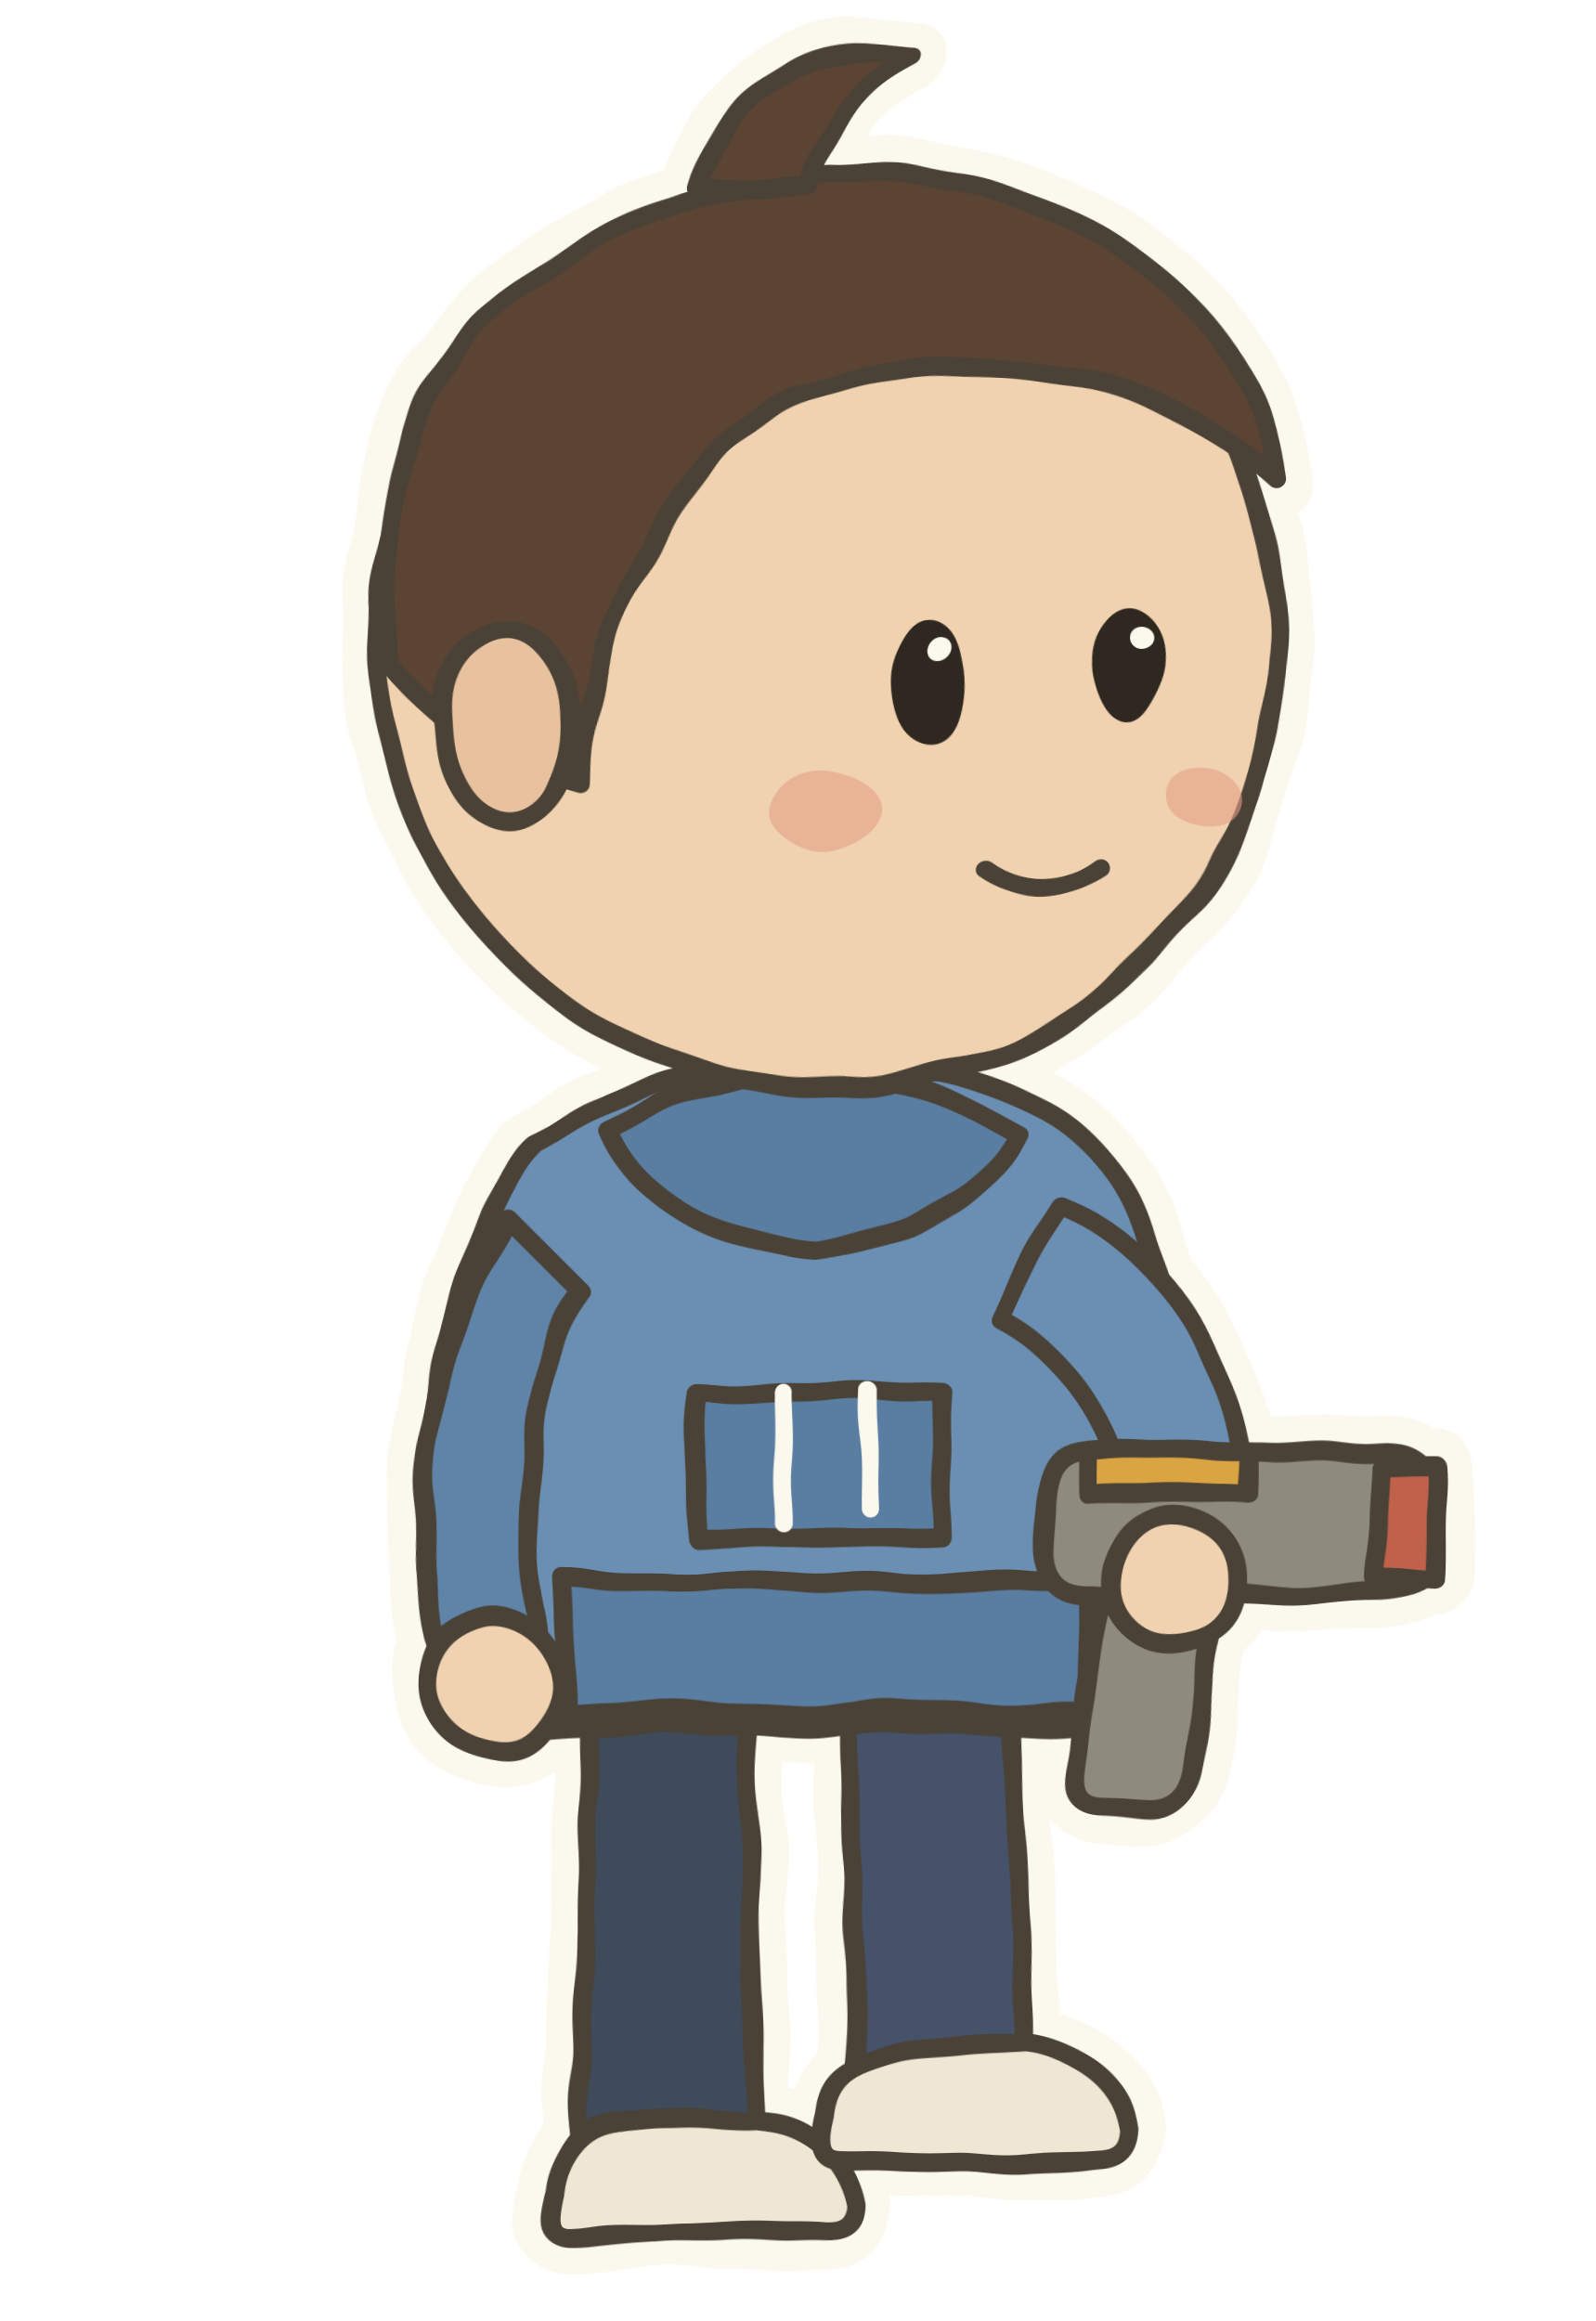
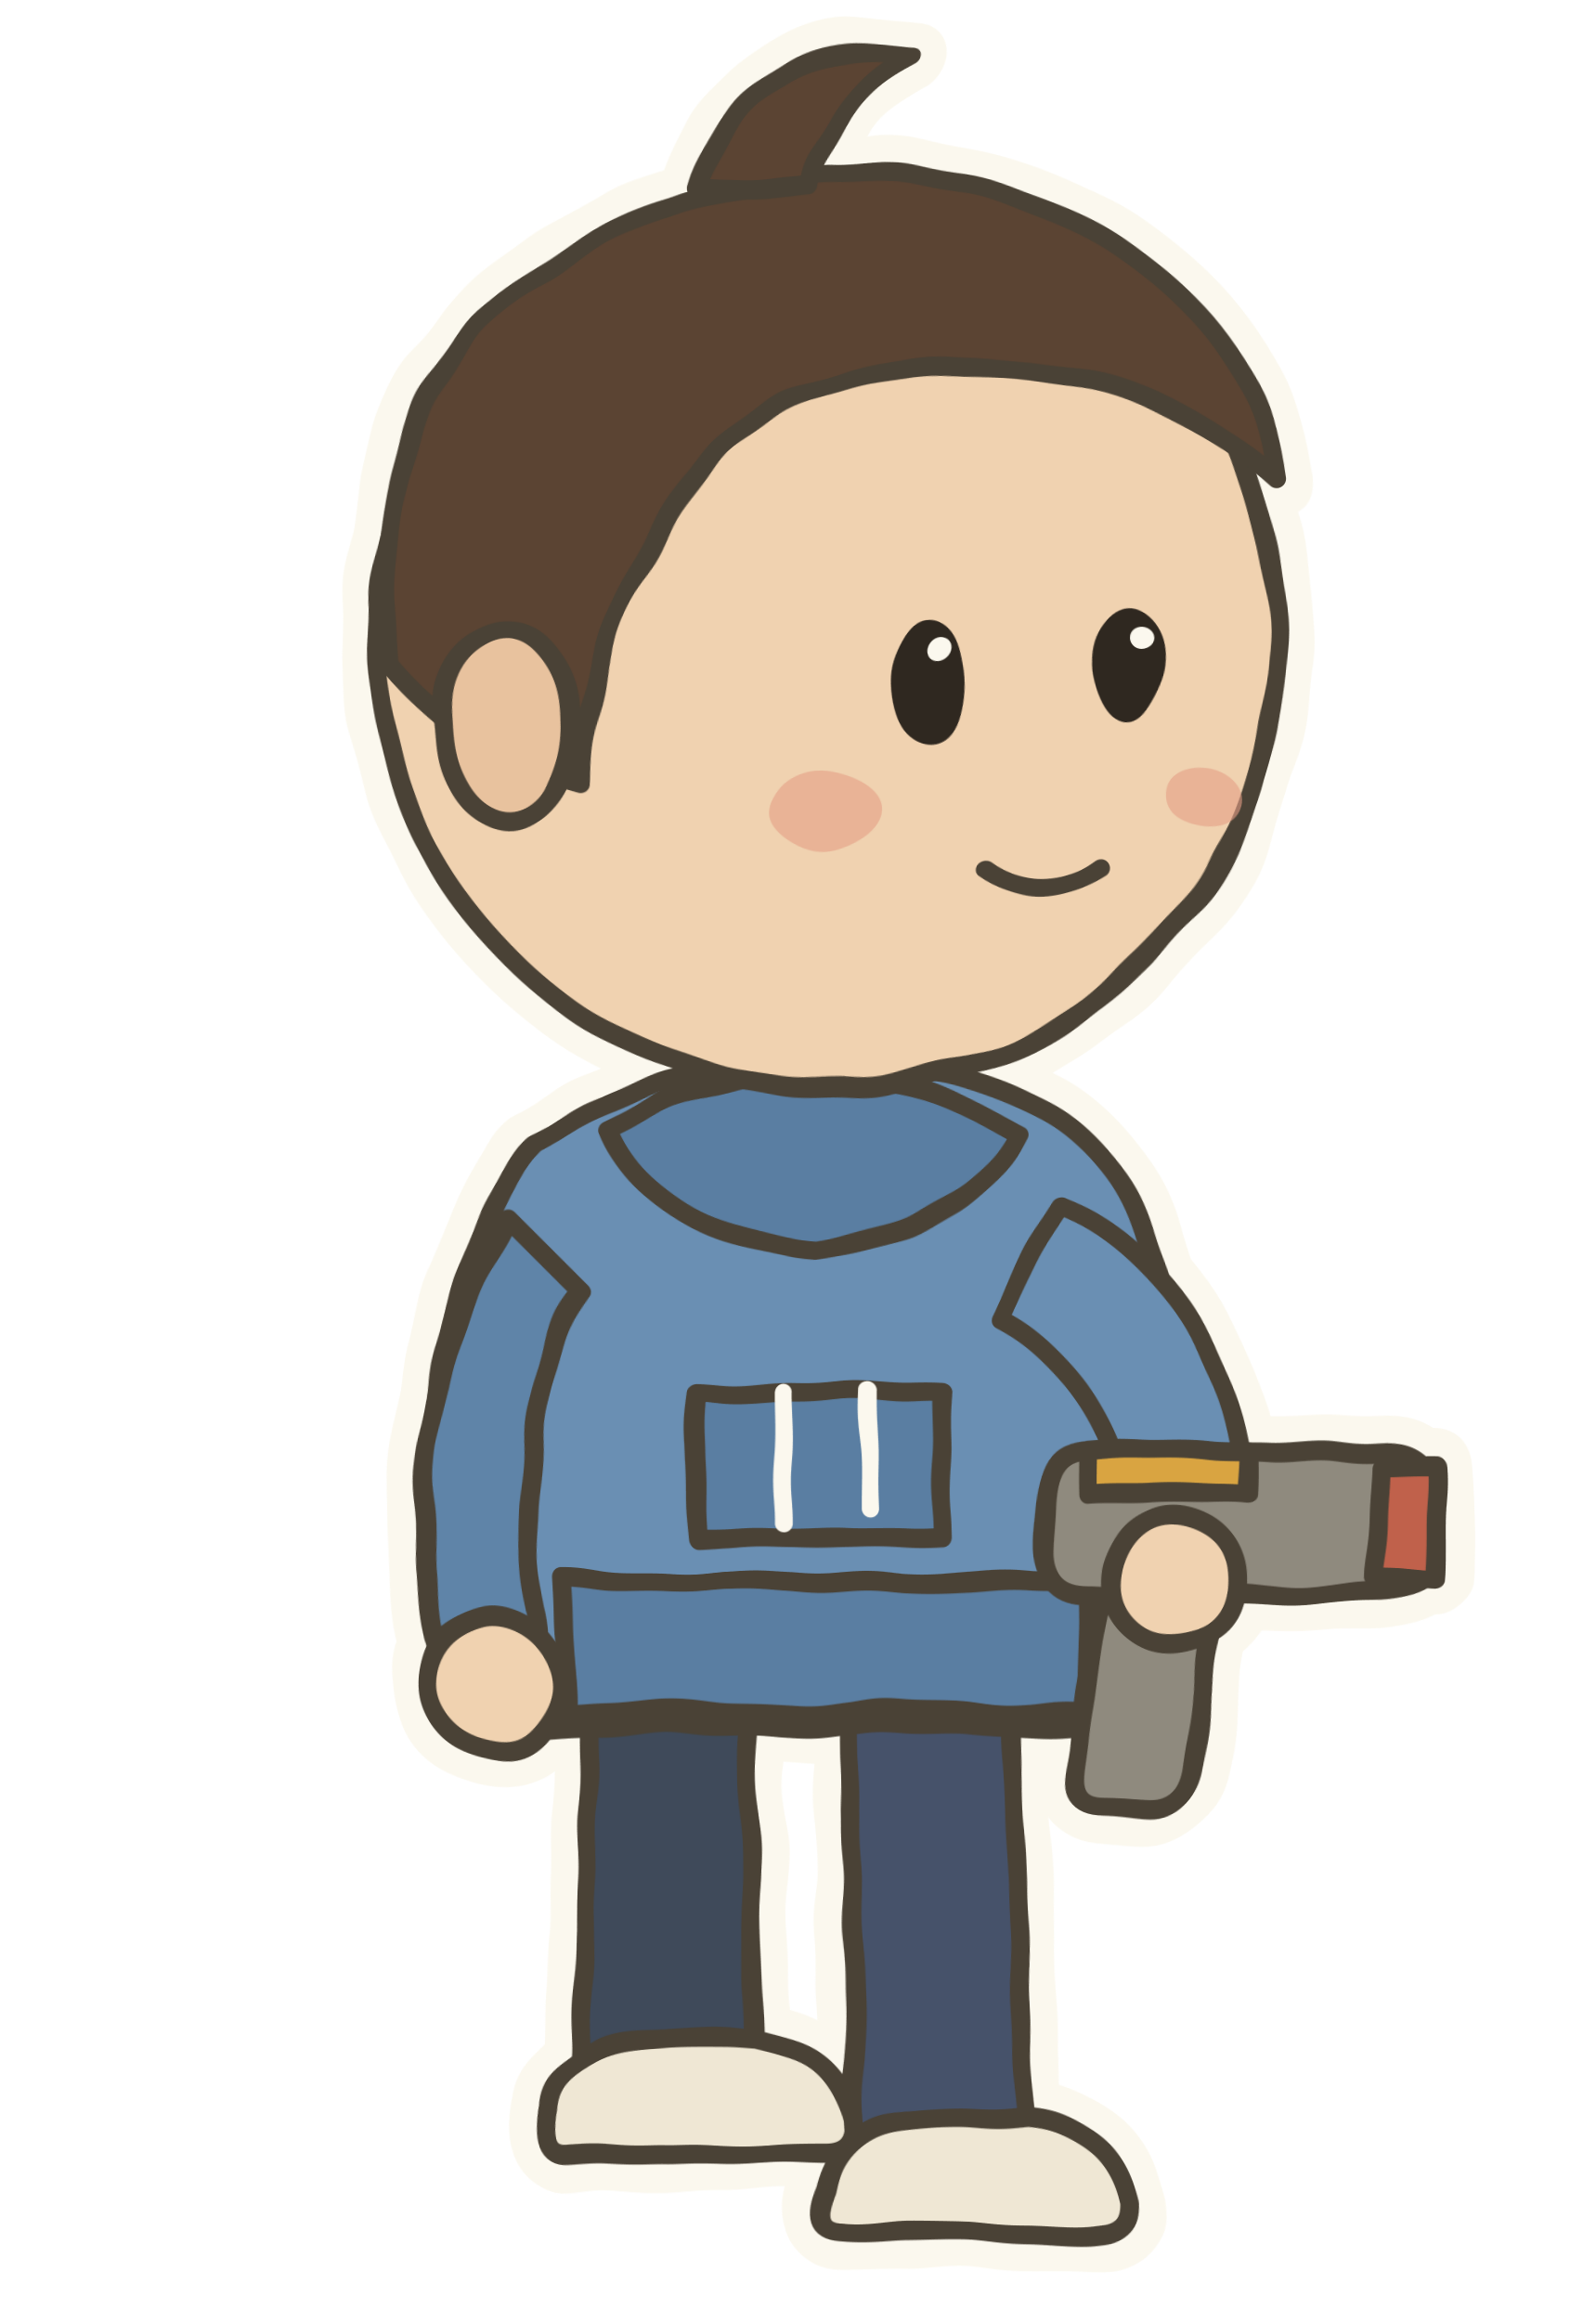
<svg xmlns="http://www.w3.org/2000/svg" xmlns:xlink="http://www.w3.org/1999/xlink" width="220" height="320" viewBox="0 0 220 320">
  <defs>
    <filter id="crayon" x="-5%" y="-5%" width="110%" height="110%">
      <feTurbulence type="fractalNoise" baseFrequency="0.06" numOctaves="2" seed="5" />
      <feDisplacementMap in="SourceGraphic" scale="2.5" />
    </filter>
    <g id="silhouette">
-       <path d="M81 236 L103 236 L104 300 L80 300 z" fill="#3f4a5a" />
-       <path d="M76 302 q2 -10 16 -10 h12 q12 2 14 12 q0 4 -4 4 h-36 q-4 0 -2 -6 z" fill="#efe7d4" />
-       <path d="M117 236 L139 236 L142 290 L118 290 z" fill="#46526a" />
-       <path d="M114 292 q2 -10 16 -10 h12 q12 2 14 12 q0 4 -4 4 h-36 q-4 0 -2 -6 z" fill="#efe7d4" />
+       <path d="M81 236 L103 236 L104 289 L80 289 z" fill="#3f4a5a" />
+       <path d="M76 291 q2 -10 16 -10 h12 q12 2 14 12 q0 4 -4 4 h-36 q-4 0 -2 -6 z" fill="#efe7d4" />
+       <path d="M117 236 L139 236 L142 300 L118 300 z" fill="#46526a" />
+       <path d="M114 302 q2 -10 16 -10 h12 q12 2 14 12 q0 4 -4 4 h-36 q-4 0 -2 -6 z" fill="#efe7d4" />
      <g transform="translate(0 -4)">
        <path d="M62 226 q-8 -40 12 -64 q14 -10 30 -10 h24 q22 2 30 22 q8 22 2 52 q-2 14 -12 16 h-74 q-10 -2 -12 -16 z" fill="#6a8fb3" />
        <path d="M78 222 h72 v18 h-72 z" fill="#5a7ea2" />
        <path d="M96 196 h34 v20 h-34 z" fill="#5a7ea2" />
        <g transform="rotate(0 72 172)">
          <path d="M70 172 q-16 26 -10 58 q2 8 10 6 q6 -2 4 -10 q-4 -24 6 -44 z" fill="#5f84a8" />
          <circle cx="68" cy="236" r="9" fill="#f0d2b0" />
        </g>
        <path d="M146 170 q22 10 26 40 q0 8 -8 8 q-6 0 -8 -6 q-4 -18 -18 -26 z" fill="#6a8fb3" />
        <path d="M150 204 h40 q8 0 8 8 v6 q0 6 -8 6 h-22 l-4 24 q-1 5 -6 5 h-6 q-5 0 -4 -6 l4 -23 h-2 q-6 0 -6 -6 v-6 q0 -8 6 -8 z" fill="#8f8a7e" />
        <path d="M190 206 h8 v16 h-8 z" fill="#c0614b" />
        <path d="M150 204 h22 v6 h-22 z" fill="#d9a441" />
        <circle cx="162" cy="222" r="9" fill="#f0d2b0" />
        <path d="M84 160 q28 -16 56 0 q-6 14 -28 16 q-22 -2 -28 -16 z" fill="#5a7ea2" />
        <circle cx="114" cy="92" r="62" fill="#f0d2b0" />
        <path d="M54 96 q-6 -50 40 -64 q44 -12 70 14 q10 10 12 24 q-22 -20 -56 -14 q-20 4 -30 22 q-8 14 -10 34 q-16 -4 -26 -16 z" fill="#5b4433" />
        <path d="M96 30 q8 -22 30 -18 q-12 6 -14 18 z" fill="#5b4433" />
        <ellipse cx="70" cy="104" rx="9" ry="13" fill="#e8c29e" />
      </g>
    </g>
  </defs>
  <g filter="url(#crayon)">
    <use href="#silhouette" xlink:href="#silhouette" stroke="#fbf8ee" stroke-width="10" stroke-linejoin="round" />
    <use href="#silhouette" xlink:href="#silhouette" stroke="#4a4236" stroke-width="2.6" stroke-linejoin="round" />
    <g transform="translate(0 -4)">
      <ellipse cx="128" cy="98" rx="5.5" ry="8.5" fill="#2f2820" />
      <ellipse cx="156" cy="96" rx="5" ry="8" fill="#2f2820" />
      <circle cx="130" cy="94" r="1.8" fill="#fbf8ee" />
      <circle cx="157.5" cy="92" r="1.6" fill="#fbf8ee" />
      <path d="M136 124 q8 6 16 0" fill="none" stroke="#4a4236" stroke-width="2.6" stroke-linecap="round" />
      <ellipse cx="114" cy="116" rx="8" ry="5" fill="#e59f86" opacity="0.6" />
      <ellipse cx="166" cy="114" rx="5" ry="4" fill="#e59f86" opacity="0.6" />
      <path d="M108 196 v18 M120 196 v16" stroke="#fbf8ee" stroke-width="2.4" stroke-linecap="round" />
    </g>
  </g>
</svg>
